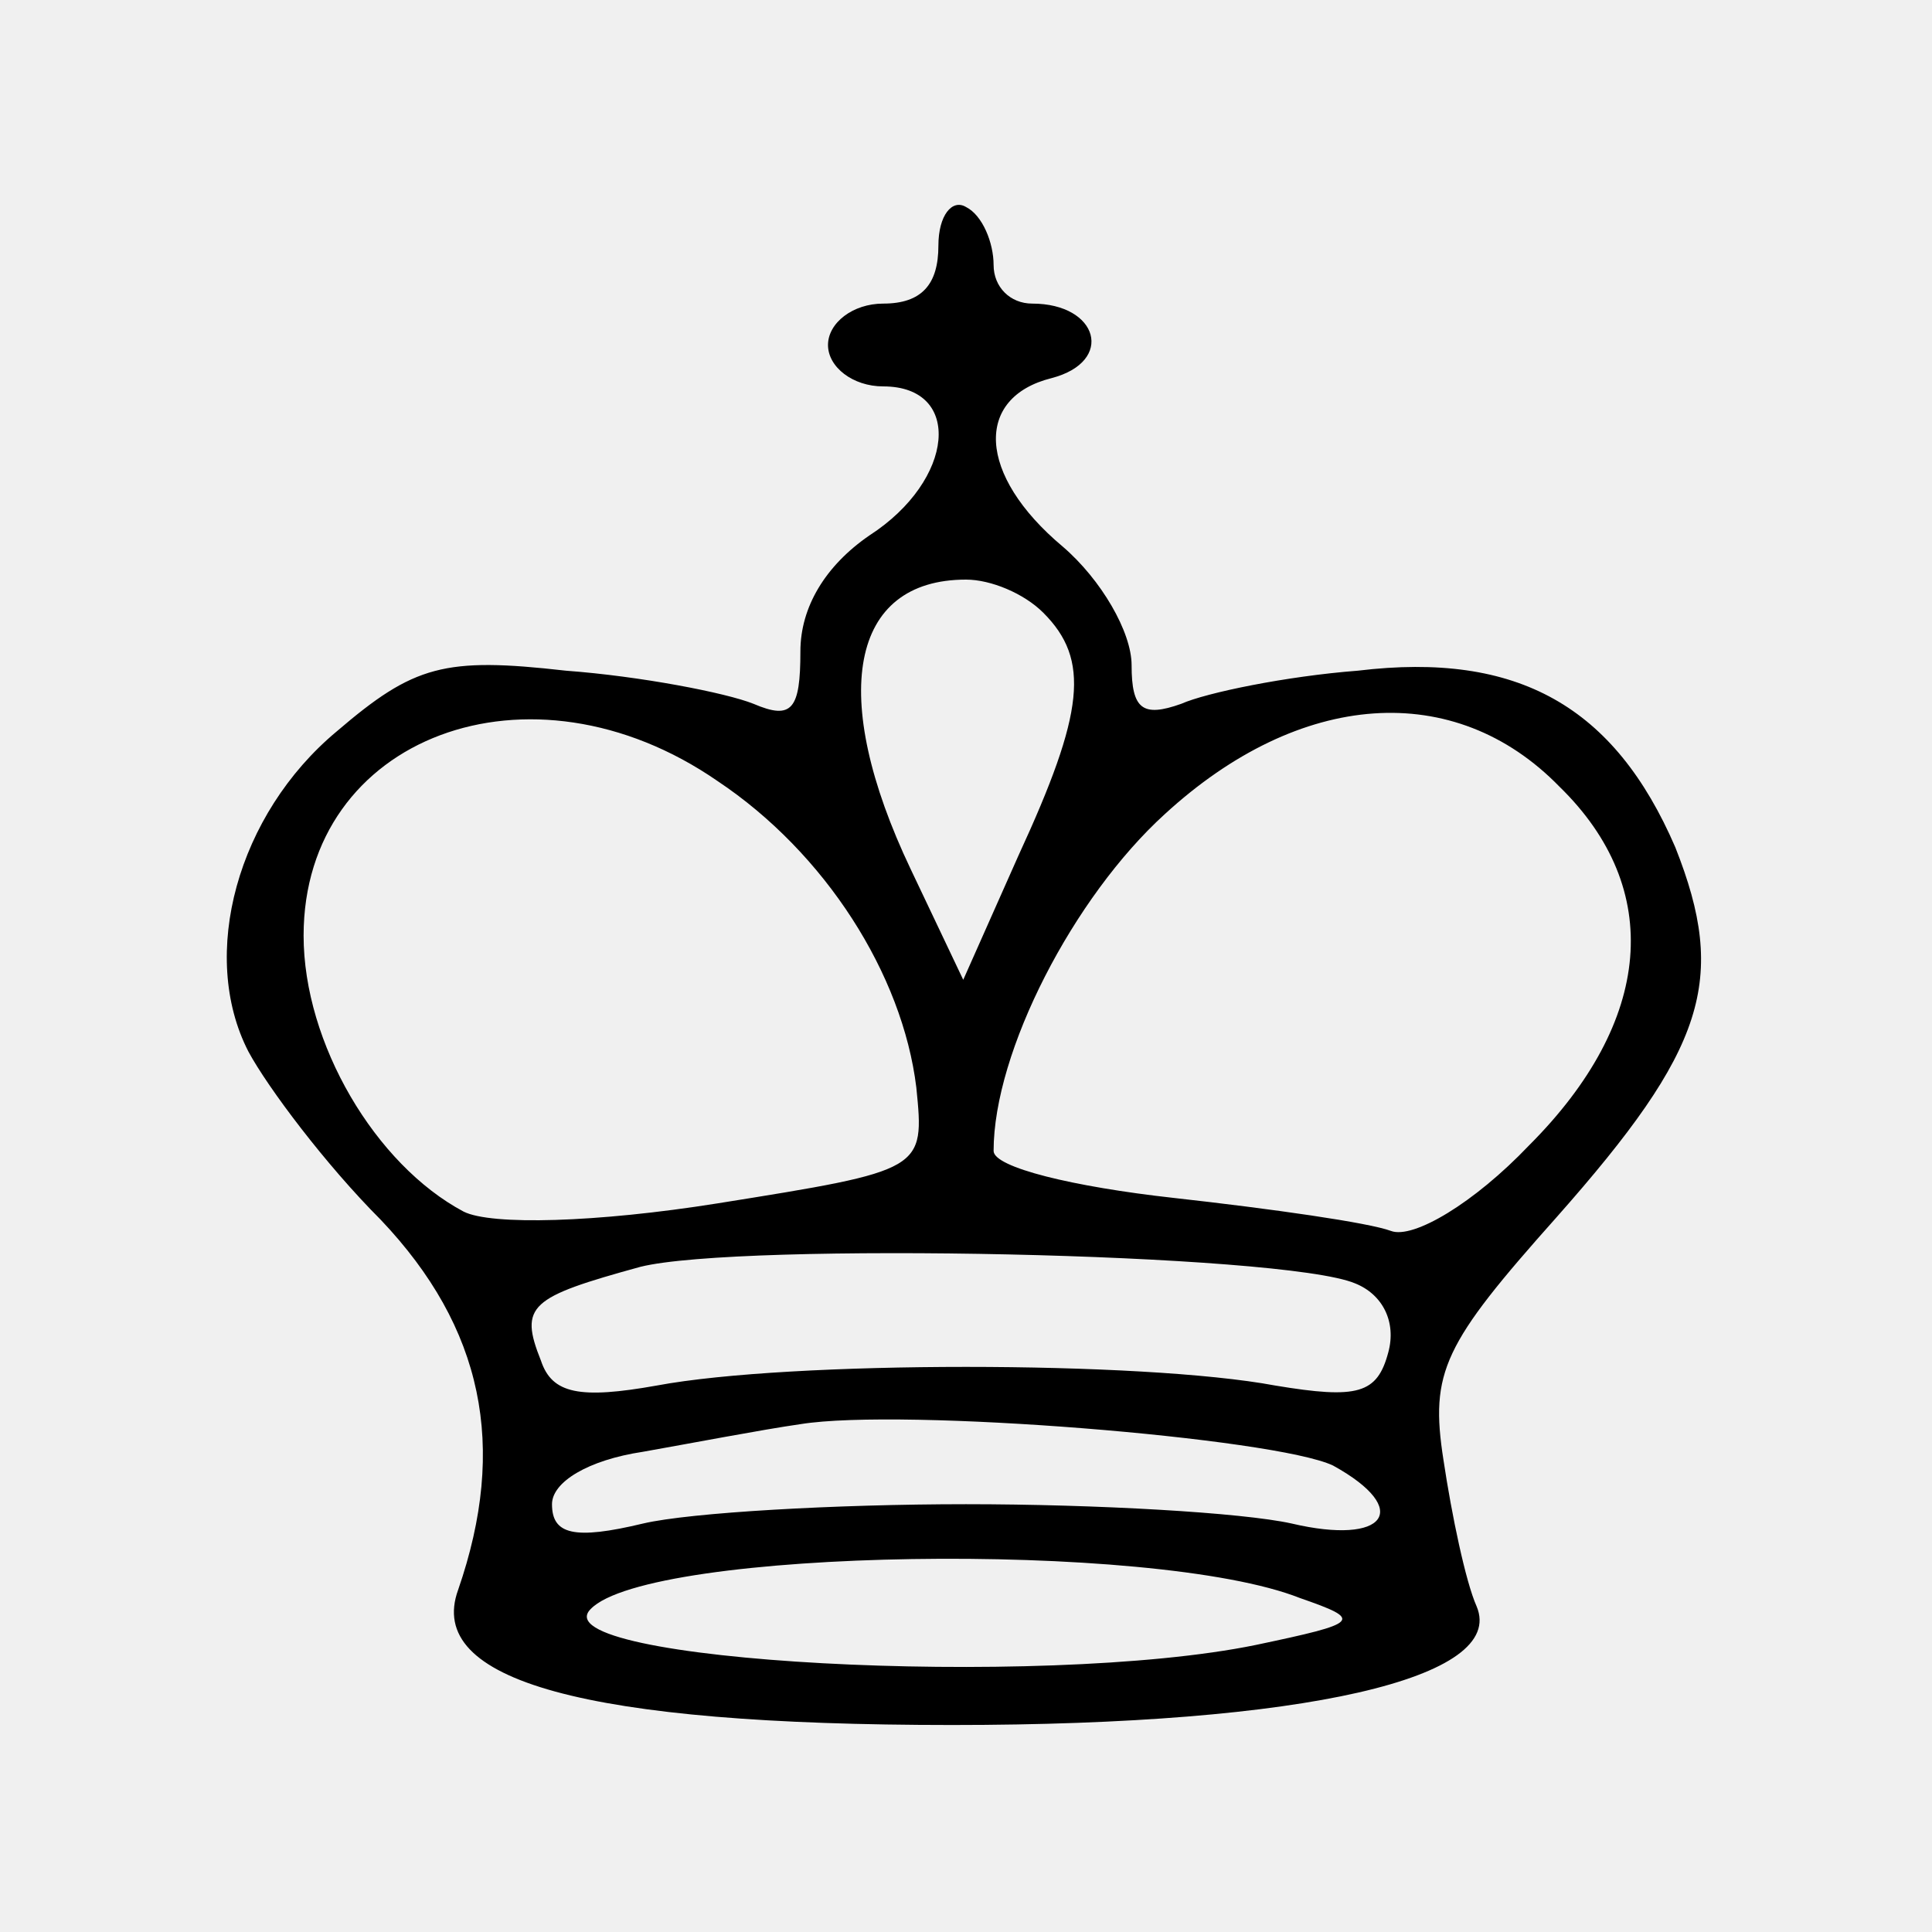
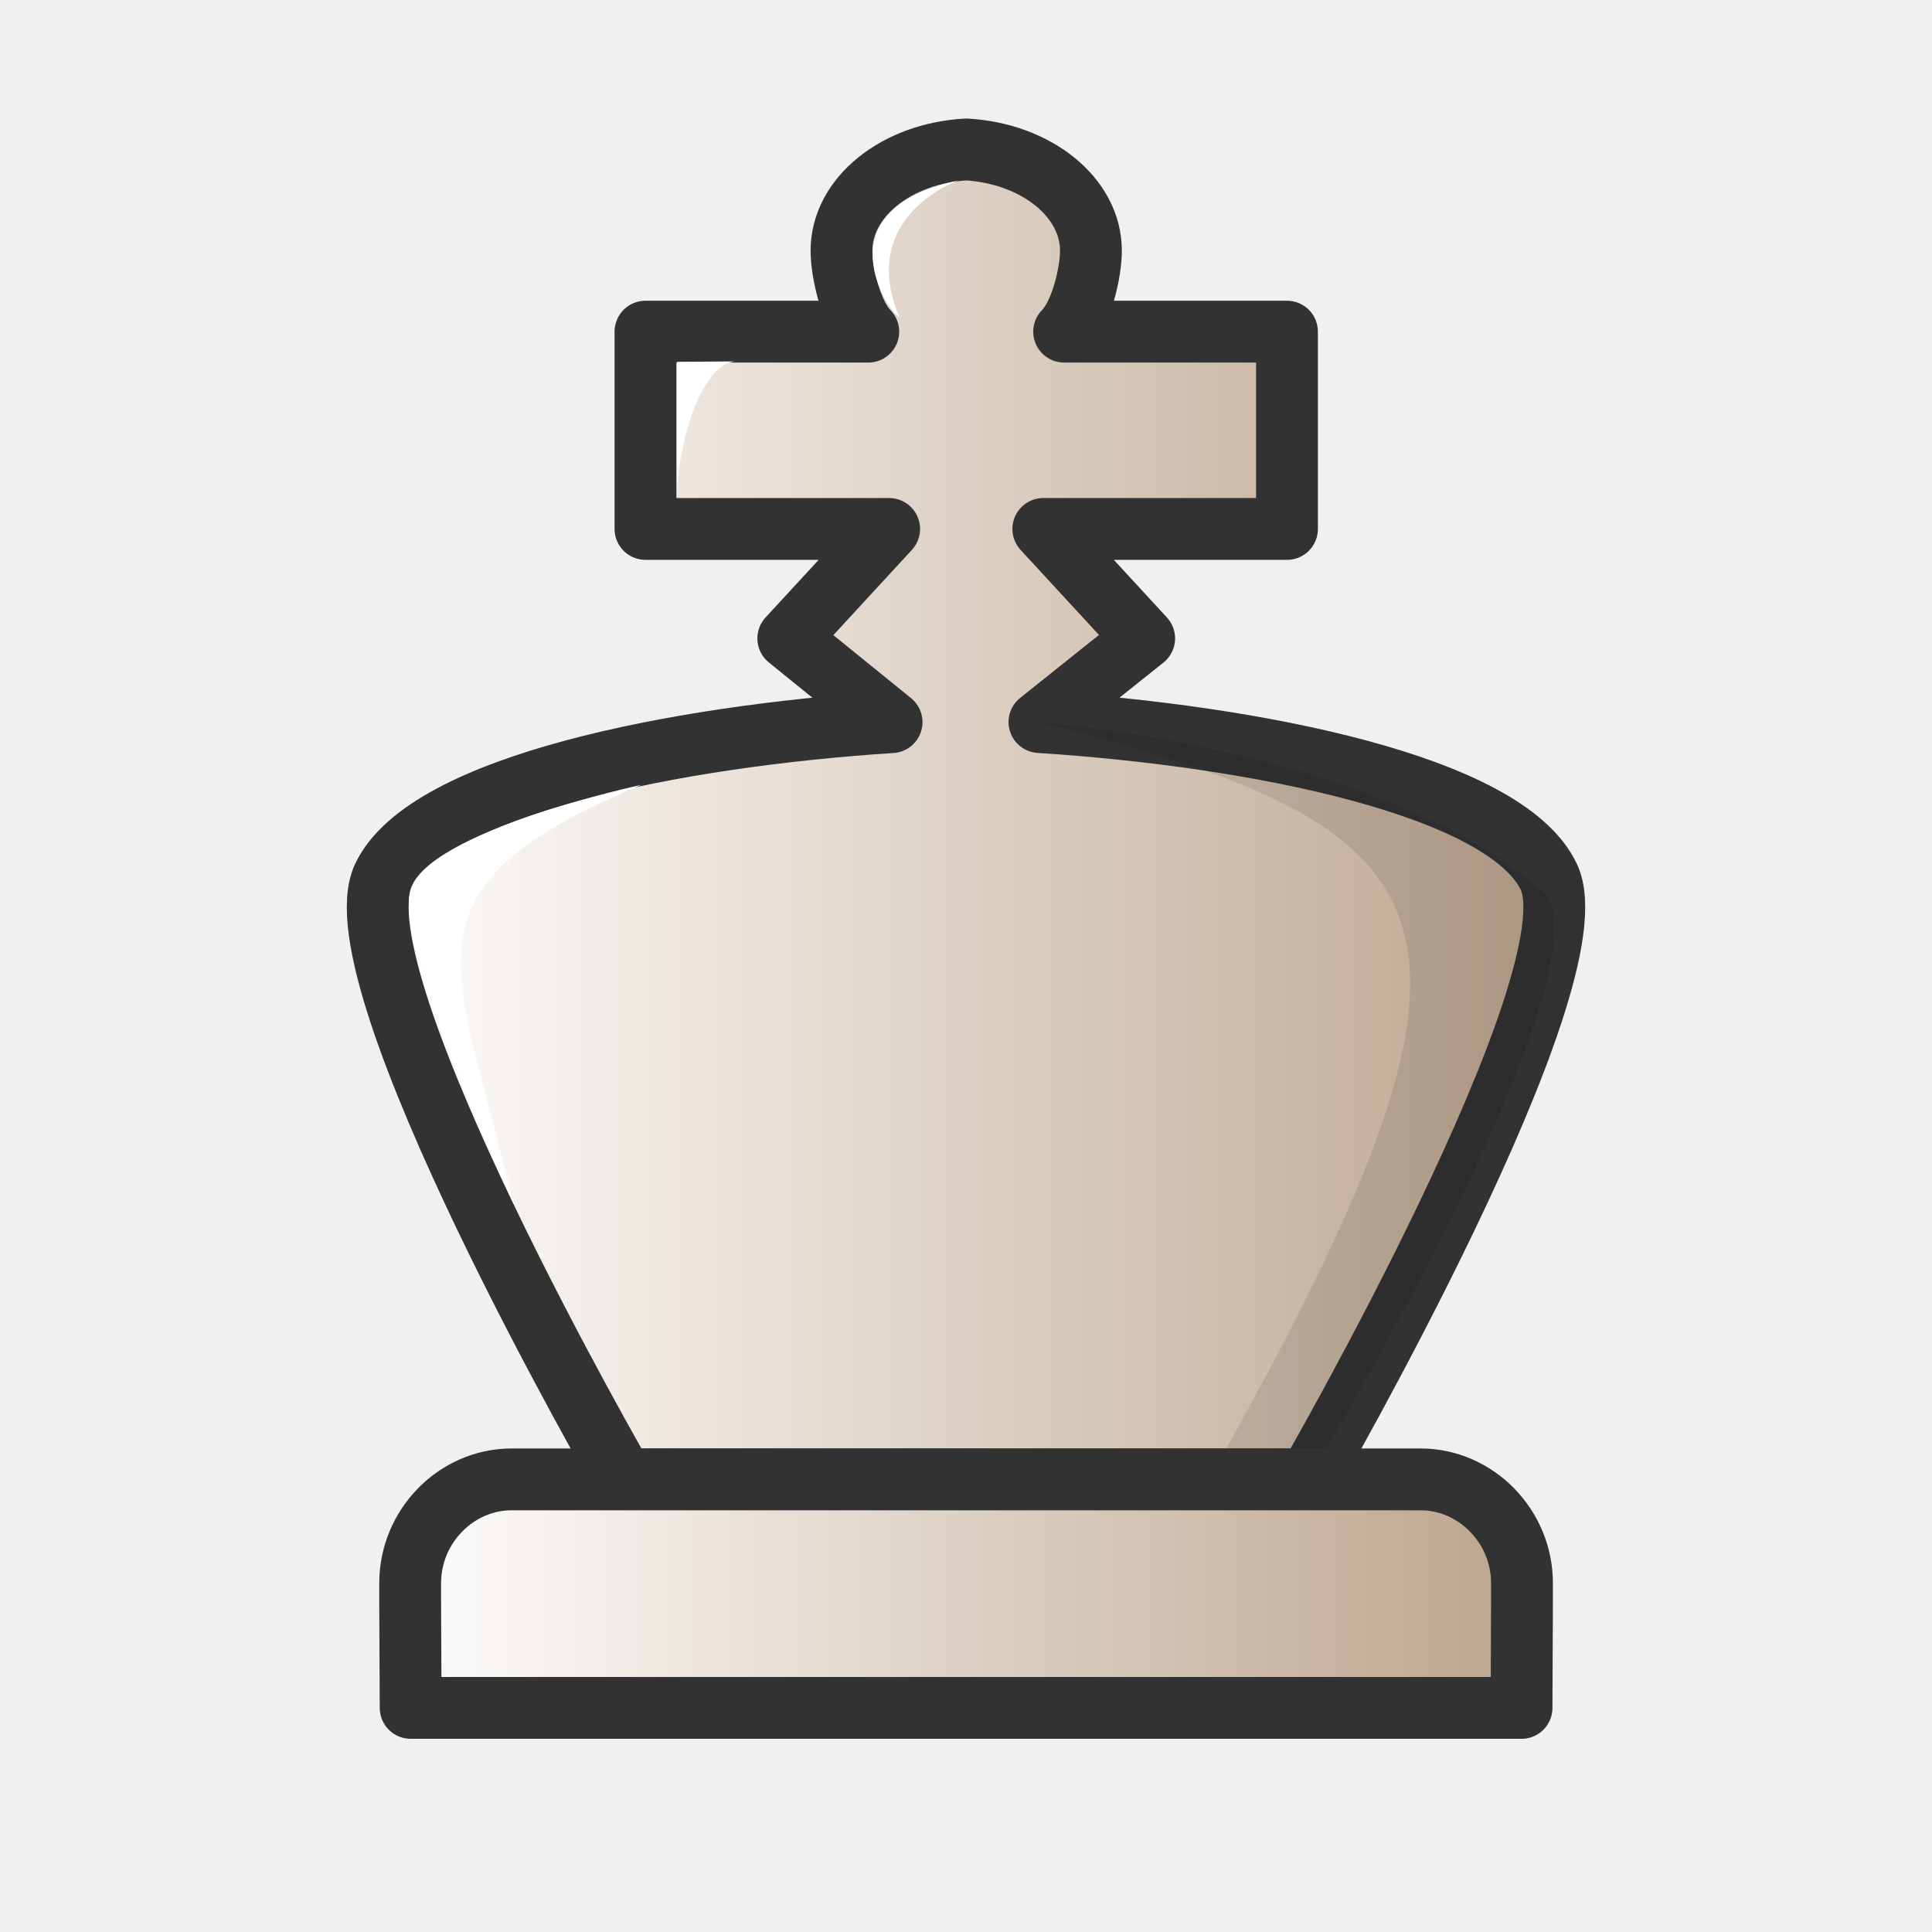
- <svg xmlns="http://www.w3.org/2000/svg" version="1.0" width="70pt" height="70pt" viewBox="0 0 70 70" preserveAspectRatio="xMidYMid meet">
-   <g transform="translate(0,70) scale(0.1,-0.1)" fill="#000000" stroke="none">
-     <path d="M340 611 c0 -14 -6 -21 -20 -21 -11 0 -20 -7 -20 -15 0 -8 9 -15 20 -15 29 0 26 -34 -5 -54 -16 -11 -25 -26 -25 -42 0 -21 -3 -25 -17 -19 -10 4 -41 10 -68 12 -44 5 -55 2 -83 -22 -36 -30 -50 -81 -32 -116 7 -13 28 -41 48 -61 37 -39 46 -82 28 -134 -12 -33 46 -49 179 -49 128 0 201 17 190 43 -4 9 -9 33 -12 53 -5 32 0 42 41 88 54 61 62 86 43 134 -22 51 -57 71 -115 64 -26 -2 -55 -8 -64 -12 -14 -5 -18 -2 -18 14 0 12 -11 31 -25 43 -31 26 -32 54 -4 61 23 6 17 27 -7 27 -8 0 -14 6 -14 14 0 8 -4 18 -10 21 -5 3 -10 -3 -10 -14z m38 -133 c17 -17 15 -36 -9 -88 l-20 -45 -19 40 c-30 63 -22 105 20 105 9 0 21 -5 28 -12z m-118 -61 c39 -26 67 -70 72 -111 3 -30 3 -30 -72 -42 -44 -7 -82 -8 -92 -3 -32 17 -58 61 -58 100 0 72 82 103 150 56z m305 -2 c38 -37 34 -85 -11 -130 -20 -21 -42 -34 -50 -31 -8 3 -43 8 -79 12 -36 4 -65 11 -65 17 0 36 29 92 62 122 49 45 105 49 143 10z m-74 -180 c10 -4 15 -14 12 -25 -4 -15 -11 -17 -41 -12 -48 9 -176 9 -224 0 -28 -5 -38 -3 -42 9 -8 20 -4 23 36 34 36 9 233 5 259 -6z m-8 -66 c29 -16 19 -29 -15 -21 -18 4 -71 7 -118 7 -47 0 -100 -3 -117 -7 -25 -6 -33 -4 -33 7 0 8 13 16 33 19 17 3 43 8 57 10 37 6 172 -5 193 -15z m-12 -48 c23 -8 22 -9 -16 -17 -78 -16 -260 -6 -241 13 21 22 204 25 257 4z" />
+ <svg xmlns="http://www.w3.org/2000/svg" xmlns:xlink="http://www.w3.org/1999/xlink" width="50mm" height="50mm" fill-rule="evenodd" clip-rule="evenodd" image-rendering="optimizeQuality" shape-rendering="geometricPrecision" text-rendering="geometricPrecision" viewBox="0 0 50 50">
+   <defs>
+     <linearGradient xlink:href="#a" id="b" x1="-825.75" x2="-704.44" y1="2712.8" y2="2712.8" gradientTransform="matrix(.26458 0 0 .25357 227.43 -666.55)" gradientUnits="userSpaceOnUse" />
+     <linearGradient id="a">
+       <stop offset="0" stop-color="#fff" />
+       <stop offset="1" stop-color="#bba38a" />
+     </linearGradient>
+     <linearGradient xlink:href="#a" id="c" x1="-215.24" x2="-184.86" y1="731.78" y2="731.78" gradientTransform="translate(225.05 -690.53)" gradientUnits="userSpaceOnUse" />
+   </defs>
+   <path fill="url(#b)" stroke="#323232" stroke-linejoin="round" stroke-width="1.6" d="M25.006 3.868c-1.803.1-3.228 1.234-3.228 2.618 0 .565.244 1.644.693 2.097h-5.766v5.106h6.306l-2.61 2.833 2.673 2.167c-5.584.362-12.02 1.643-13.154 3.997-1.268 2.638 6.215 15.6 6.215 15.6h17.73s7.484-12.963 6.215-15.6c-1.133-2.357-7.594-3.64-13.179-3.999l2.71-2.165-2.61-2.833h6.306V8.583H27.54c.449-.453.693-1.531.693-2.097 0-1.384-1.425-2.518-3.228-2.618z" style="paint-order:fill markers stroke" />
+   <path d="m31.289 38.283 2.573-.005s7.482-12.428 6.214-15.065c-4.136-3.824-13.18-4.525-13.18-4.525 11.05 2.822 12.618 5.028 4.393 19.595z" opacity=".1" />
+   <path fill="url(#c)" stroke="#323232" stroke-linecap="round" stroke-linejoin="round" stroke-width="1.6" d="M13.242 38.286c-1.437 0-2.627 1.216-2.627 2.685v.545l.013 2.684h28.749l.012-2.684v-.545c0-1.468-1.19-2.685-2.627-2.685h-11.76z" />
+   <g fill="#fff">
+     <path d="M13.283 31.138s-3.074-6.555-2.666-8.092c.408-1.536 5.987-2.736 5.987-2.736-6.486 2.71-4.786 4.558-3.321 10.828zM17.521 12.884v-3.52l1.532-.011c-.891.007-1.532 2.147-1.532 3.531zM24.798 4.67s-2.614.92-1.53 3.522c-.178-.007-2.142-2.72 1.53-3.522z" />
  </g>
</svg>
